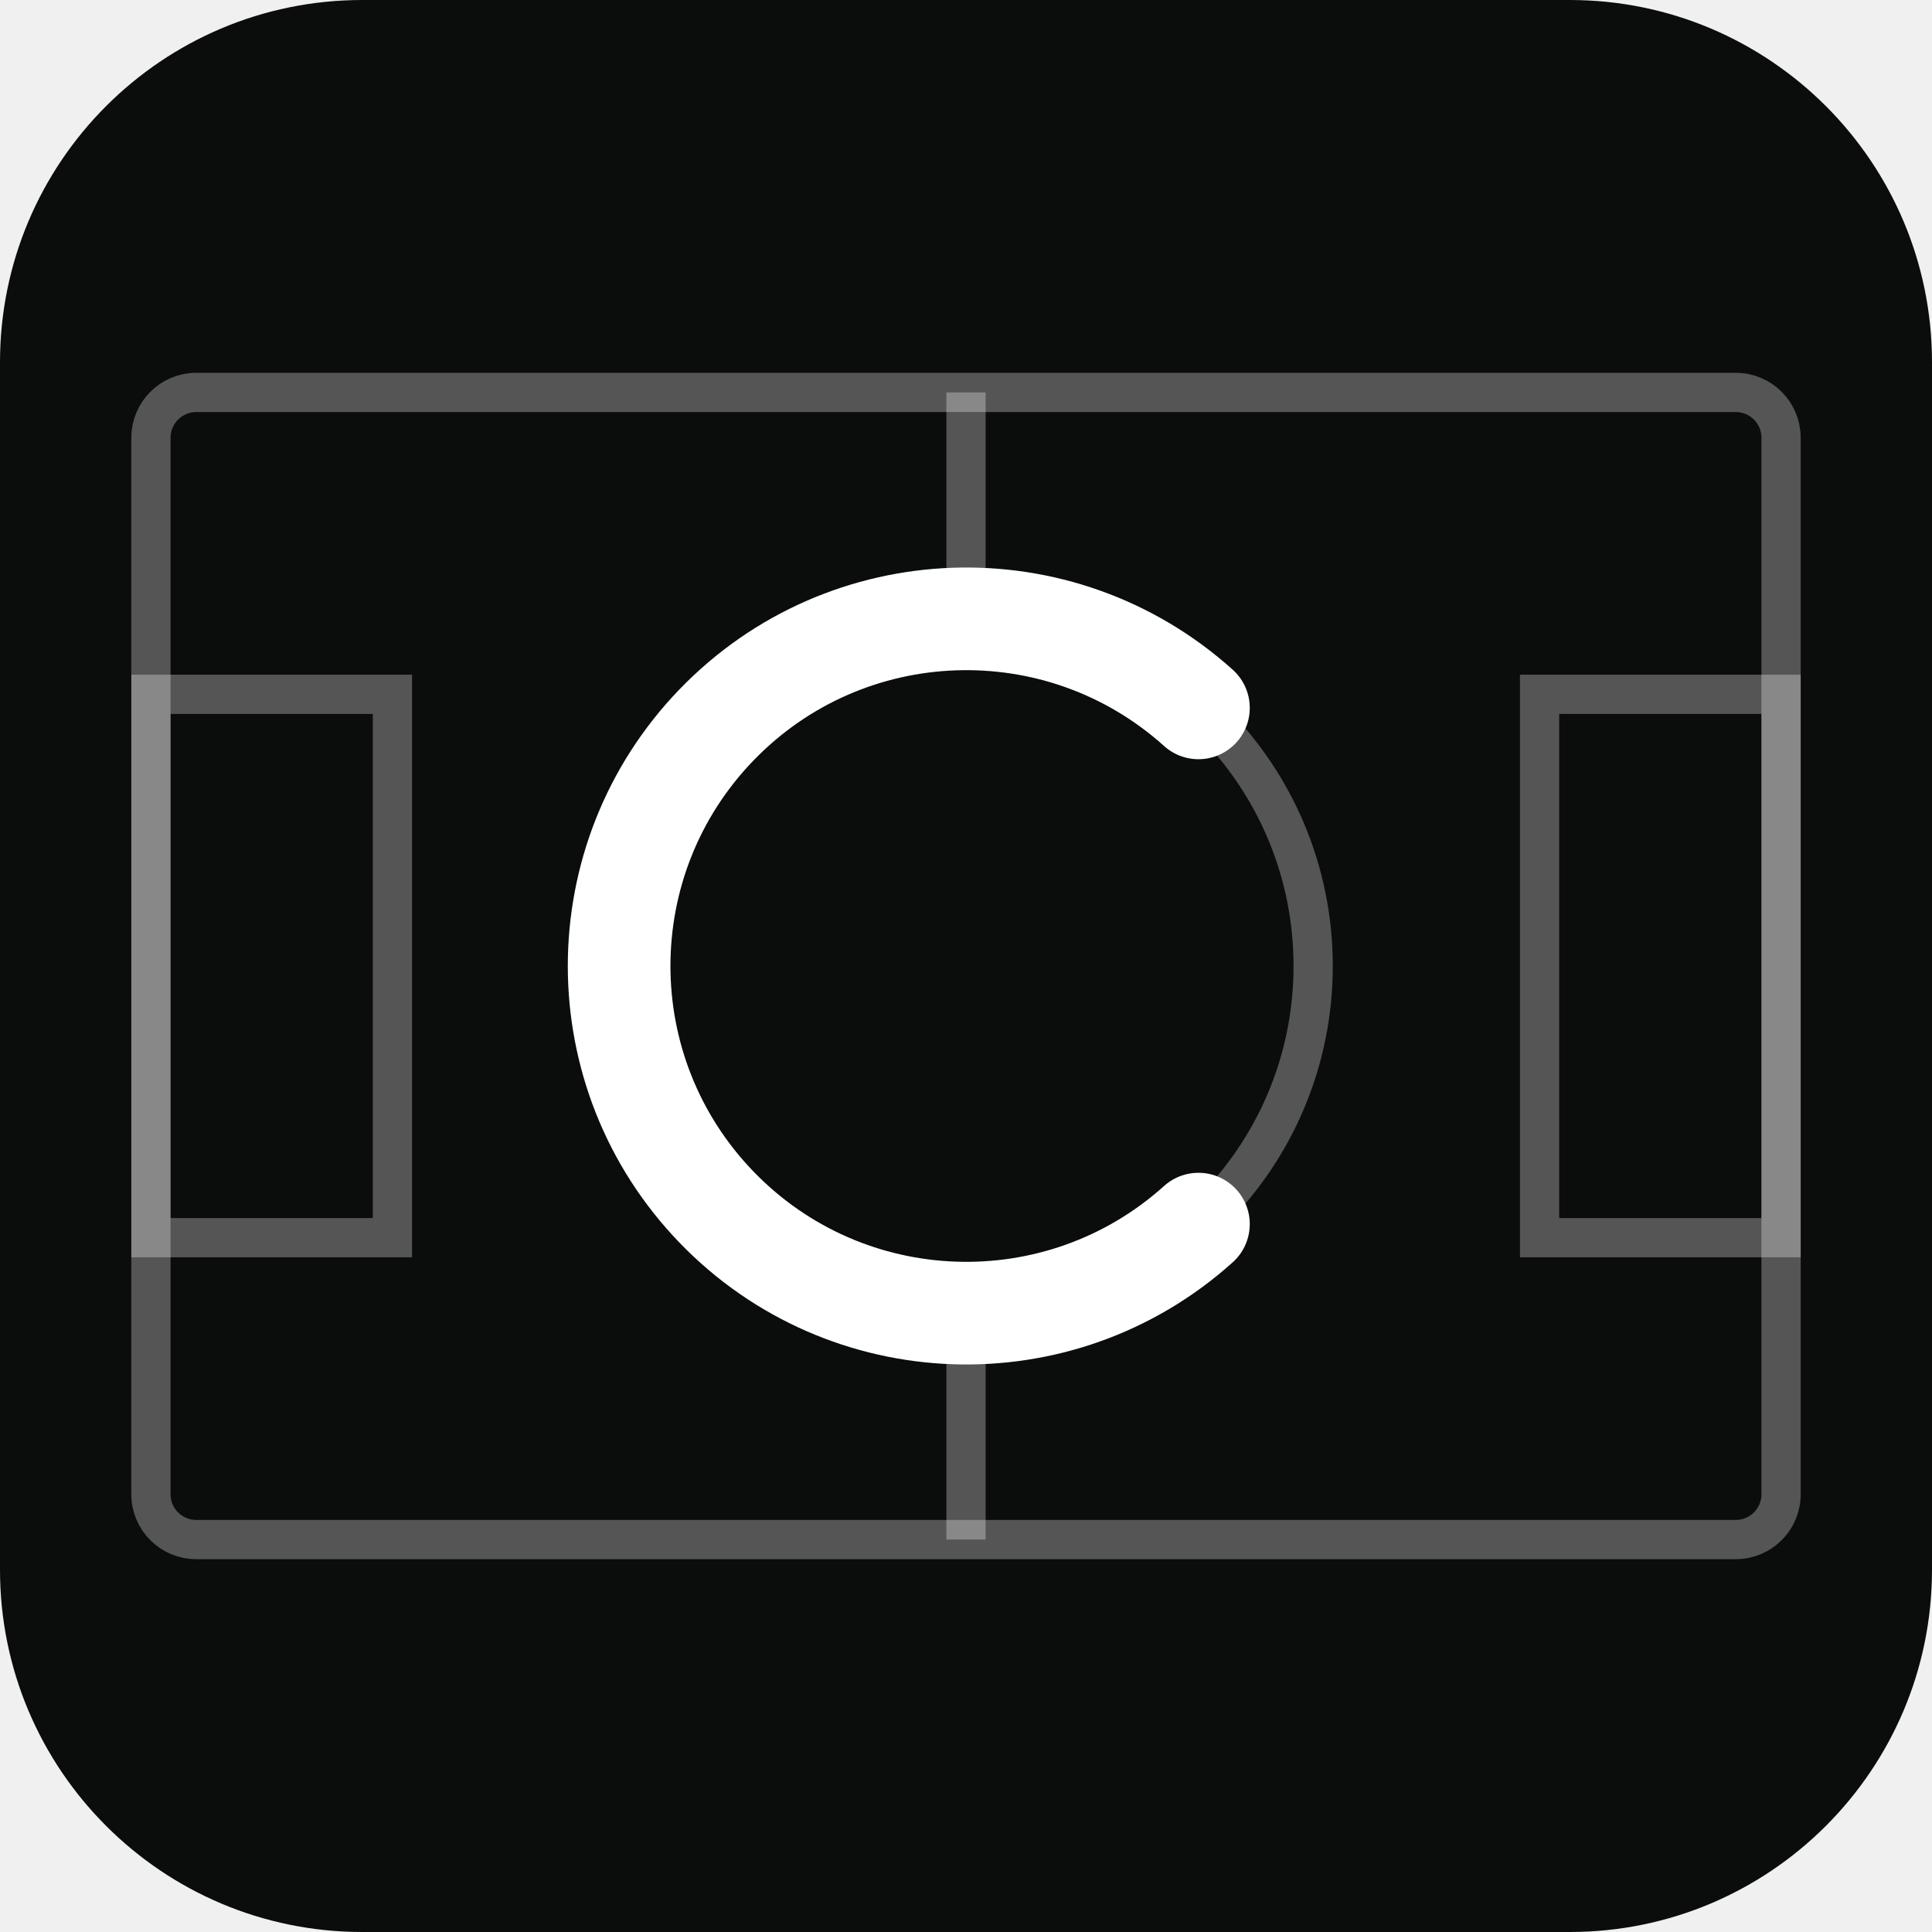
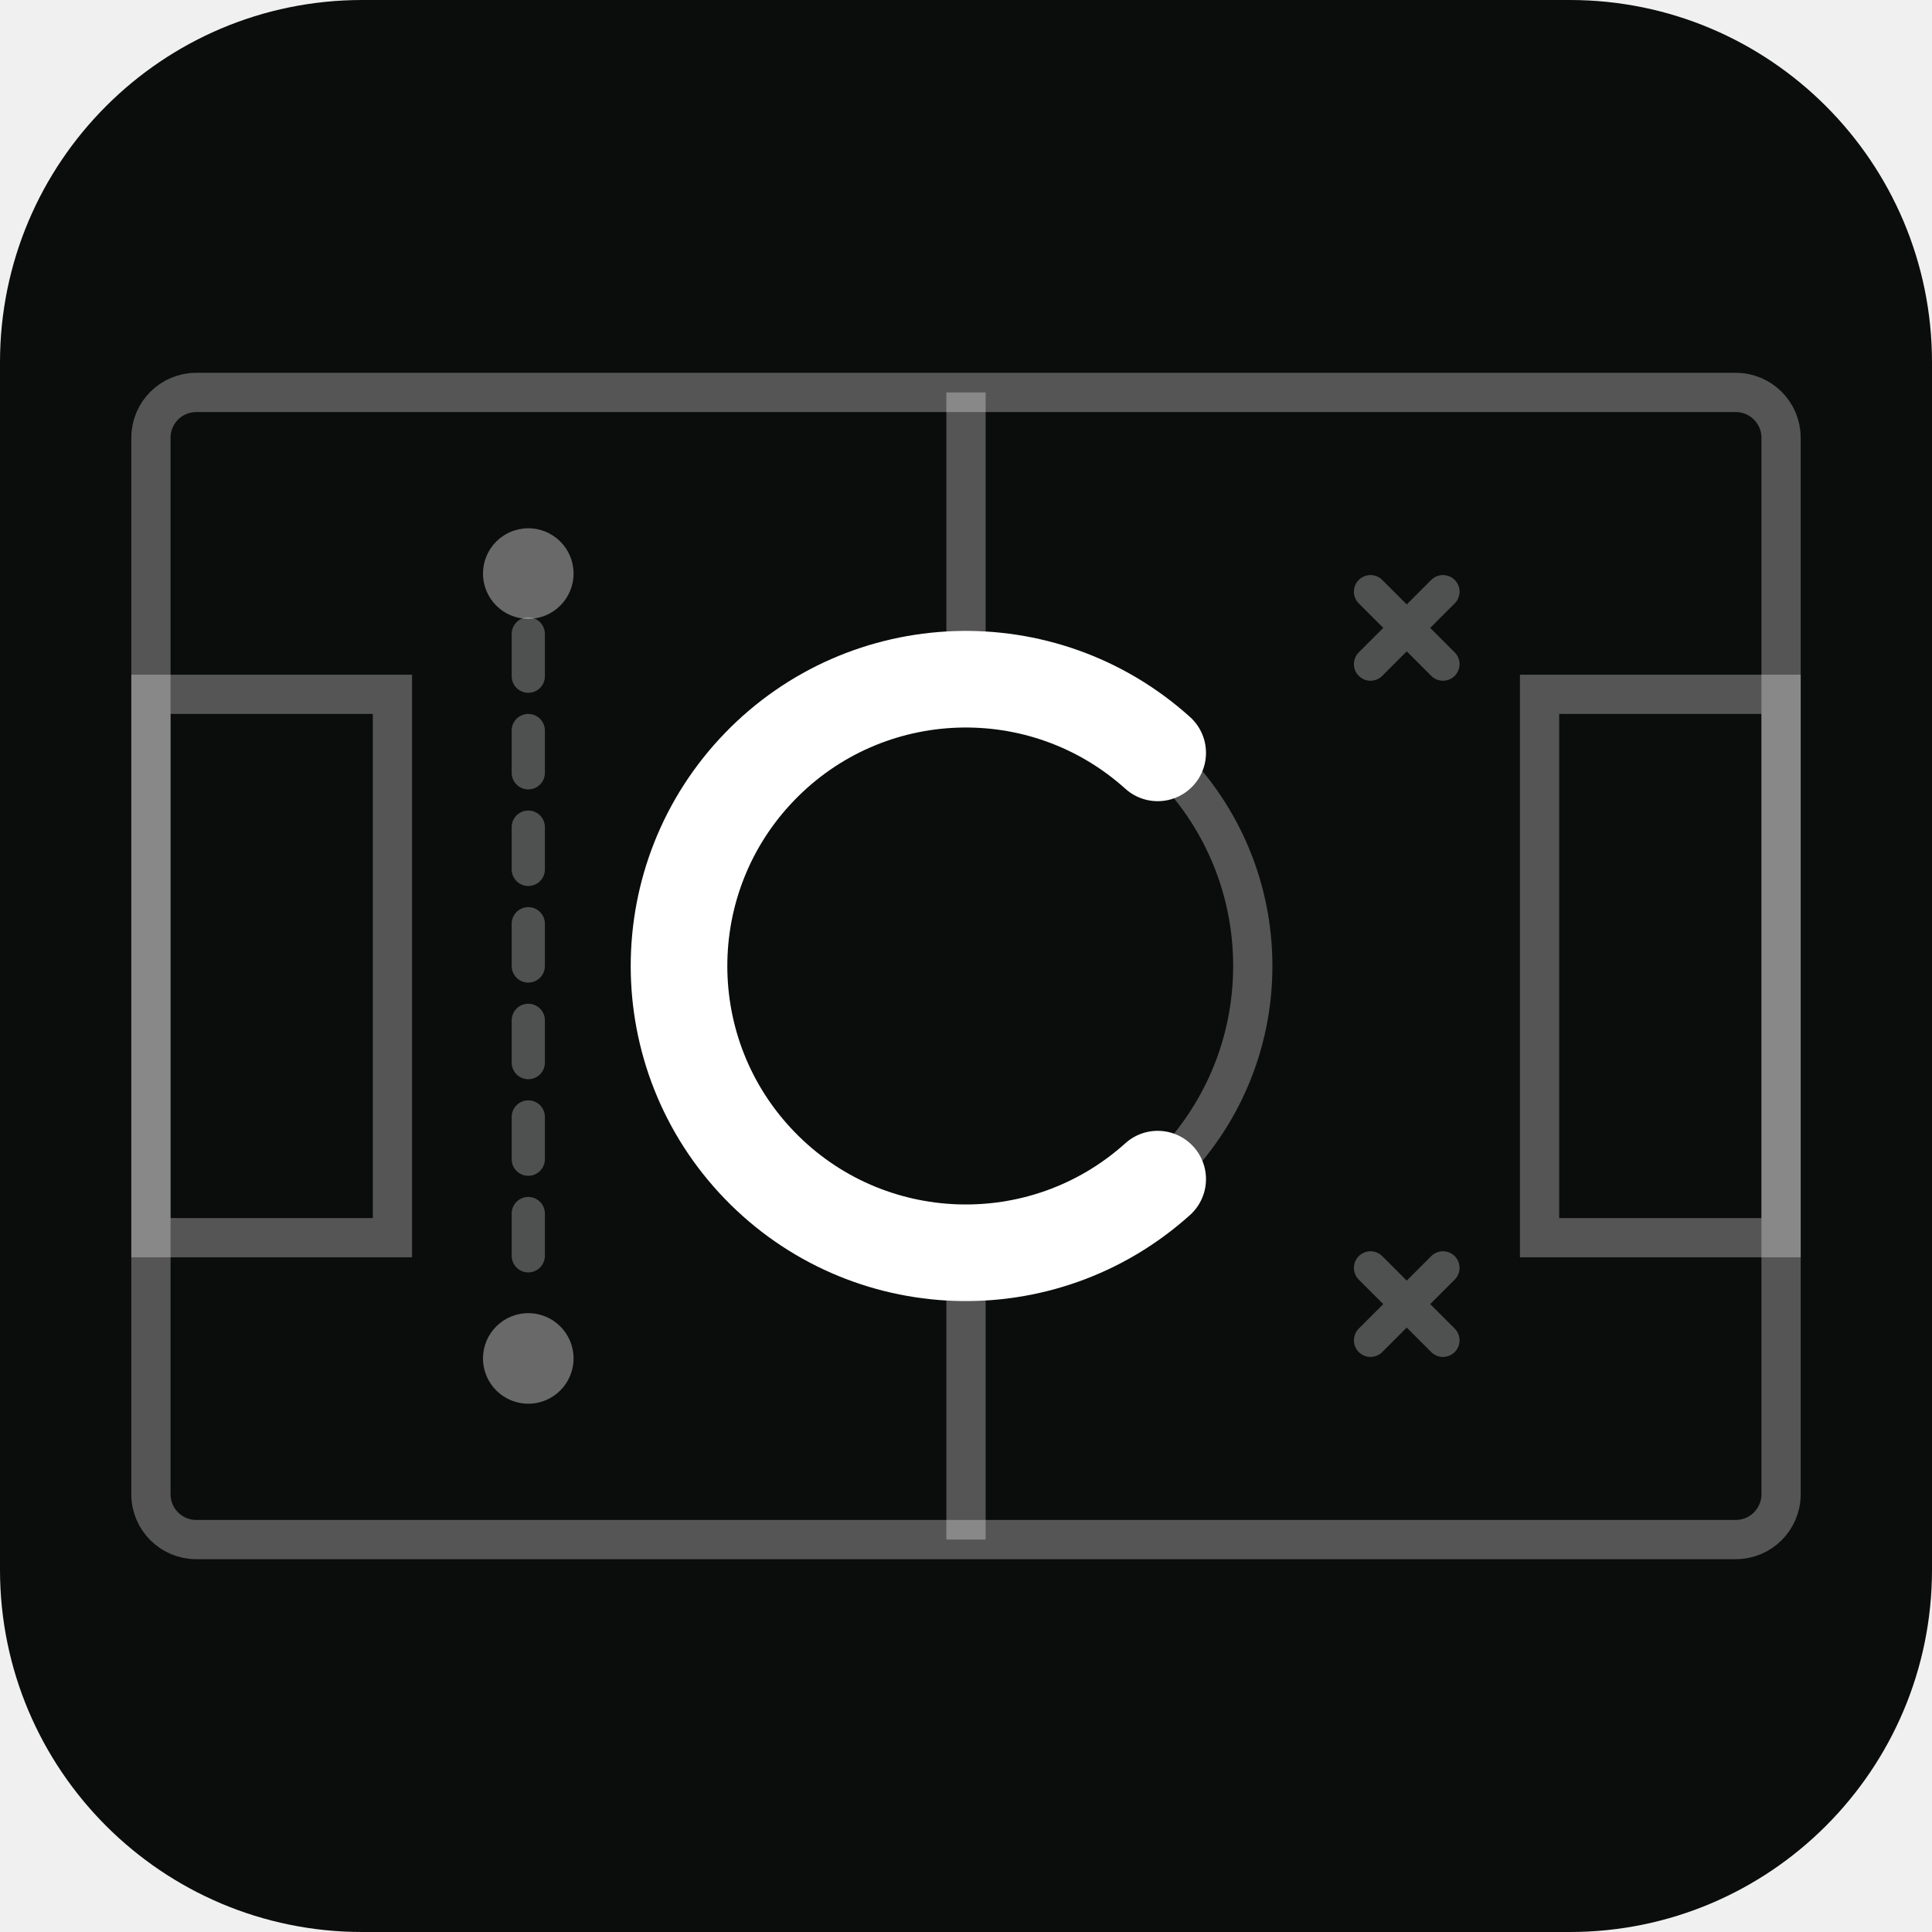
<svg xmlns="http://www.w3.org/2000/svg" viewBox="0 0 64 64" width="256" height="256" role="img" aria-label="Ciprio">
  <rect width="64" height="64" rx="12" fill="#0b0d0c" />
  <g fill="none" stroke="#ffffff" stroke-opacity=".3" stroke-width="1.3">
    <rect x="5" y="13" width="54" height="38" rx="1.5" />
    <rect x="5" y="23" width="8" height="18" />
    <rect x="51" y="23" width="8" height="18" />
-     <line x1="32" y1="13" x2="32" y2="20.5" />
-     <line x1="32" y1="43.5" x2="32" y2="51" />
-     <circle cx="32" cy="32" r="11.5" />
+     <line x1="32" y1="13" x2="32" y2="22.5" />
+     <line x1="32" y1="41.5" x2="32" y2="51" />
+     <circle cx="32" cy="32" r="9.5" />
  </g>
-   <path d="M39.7 23.45 A11.5 11.5 0 1 0 39.7 40.55" fill="none" stroke="#ffffff" stroke-width="3.4" stroke-linecap="round" />
+   <g stroke="#ffffff" stroke-opacity=".28" stroke-width="1.1" fill="none" stroke-linecap="round">
+     <path d="M17.5 21 L17.5 43" stroke-dasharray="1.4 1.8" />
+     <path d="M45.4 19.6 L47.8 22 M47.8 19.6 L45.4 22" />
+     <path d="M45.4 42 L47.8 44.4 M47.8 42 L45.4 44.4" />
+   </g>
+   <g fill="#ffffff" fill-opacity=".38">
+     <circle cx="17.5" cy="19" r="1.5" />
+     <circle cx="17.5" cy="45" r="1.5" />
+   </g>
+   <path d="M38.35 24.94 A9.5 9.5 0 1 0 38.35 39.06" fill="none" stroke="#ffffff" stroke-width="3.2" stroke-linecap="round" />
</svg>
